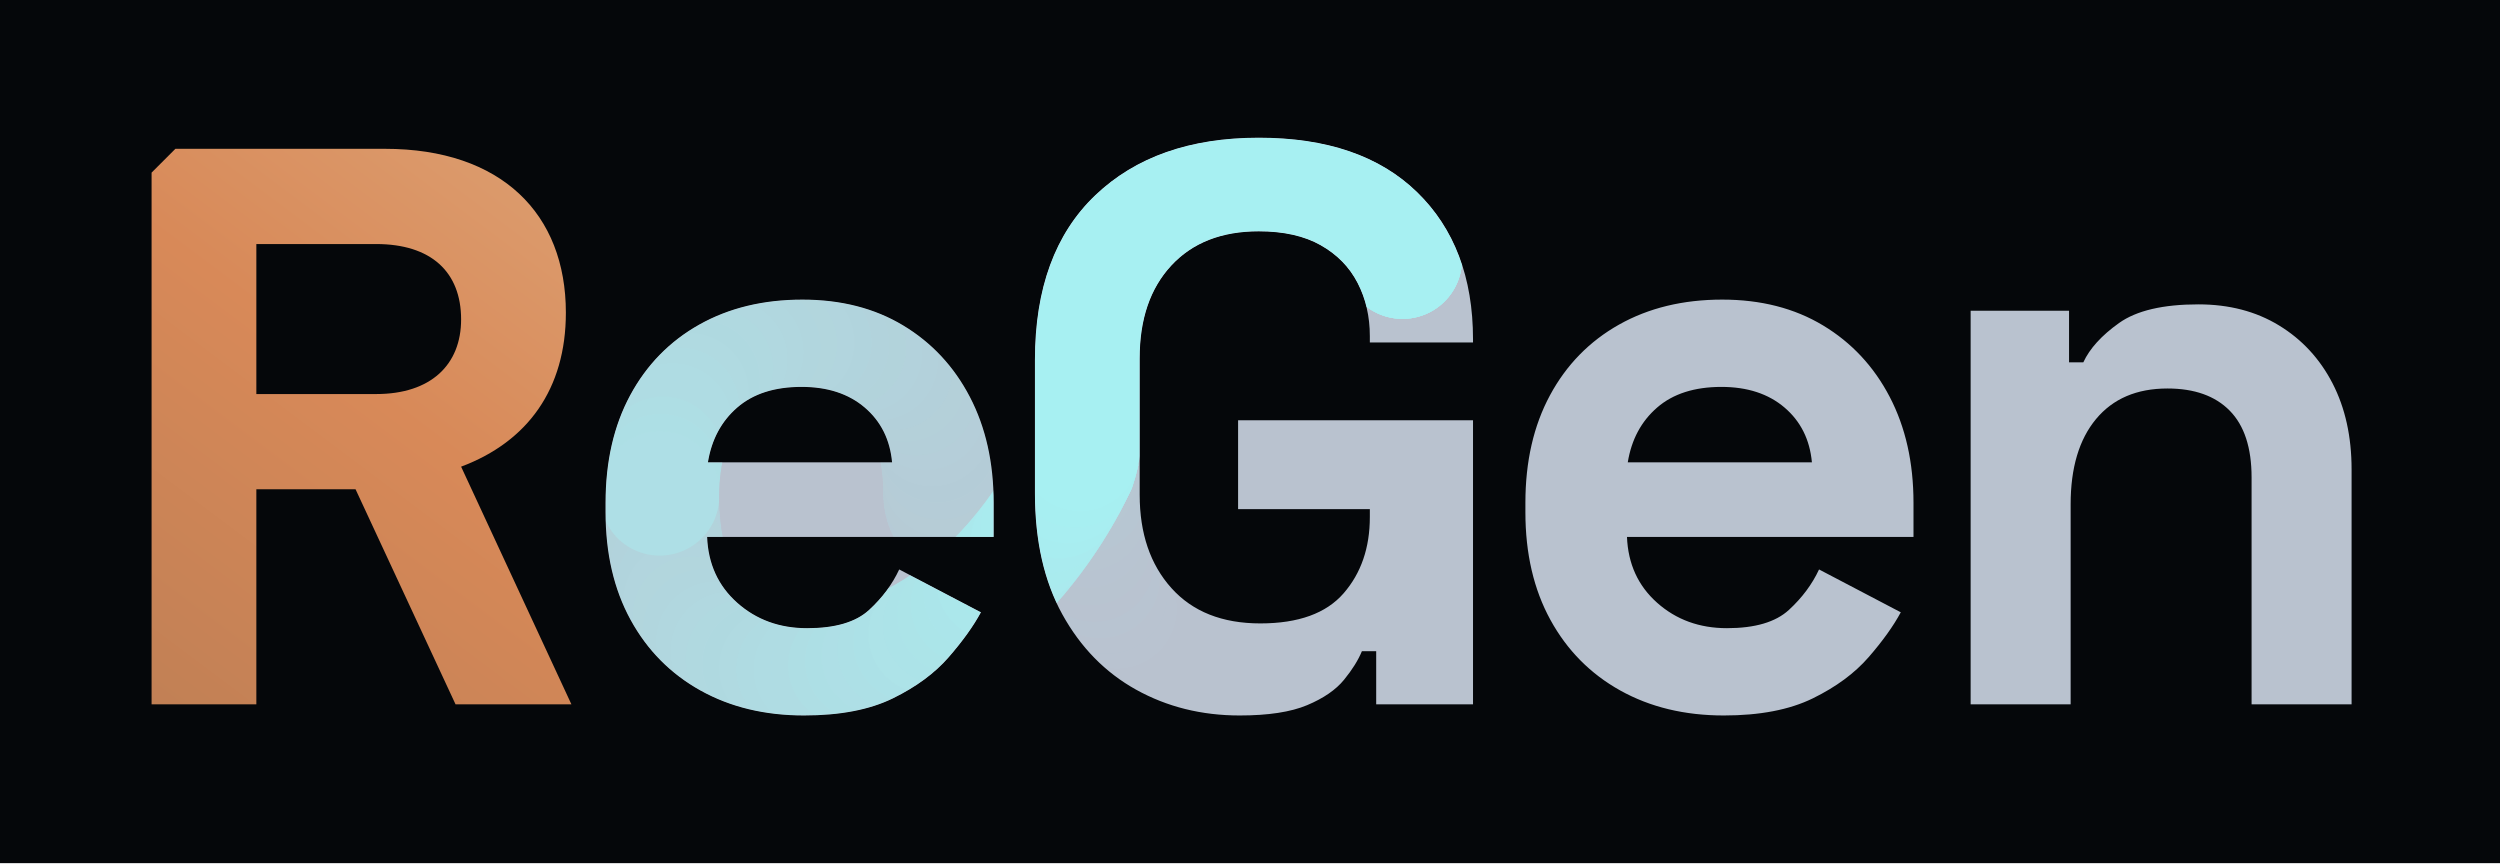
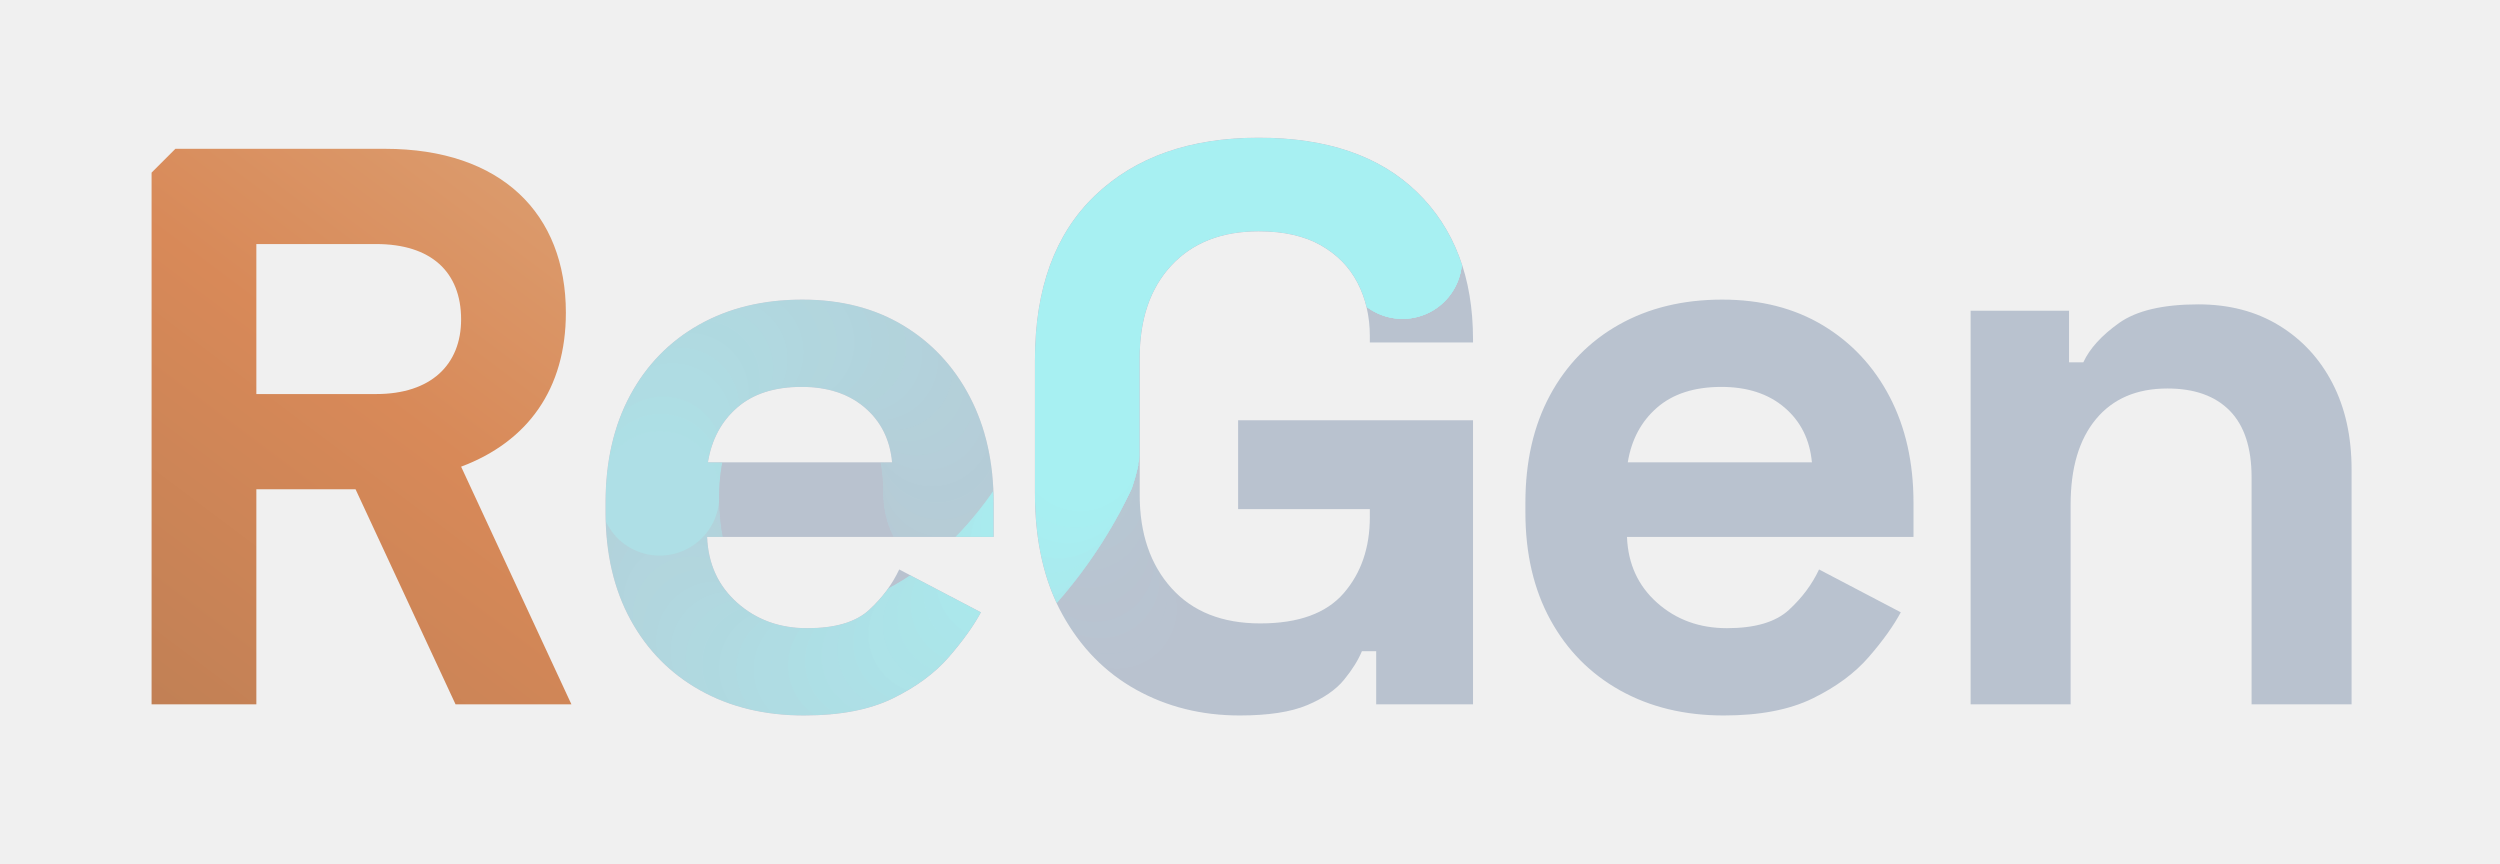
<svg xmlns="http://www.w3.org/2000/svg" width="420" height="145" viewBox="0 0 504 174" role="img" aria-labelledby="title description">
  <defs>
    <linearGradient id="copper" gradientUnits="userSpaceOnUse" x1="30" y1="142" x2="114" y2="30">
      <stop offset="0" stop-color="rgb(193, 128, 85)" class="copper-shade" />
      <stop offset="0.55" stop-color="rgb(216, 137, 88)" />
      <stop offset="1" stop-color="rgb(220, 158, 112)" class="copper-light" />
    </linearGradient>
    <path id="egen" d="M162.08 144.24Q150.24 144.24 141.2 139.2Q132.16 134.16 127.12 124.96Q122.08 115.76 122.08 103.28V101.36Q122.08 88.88 127.04 79.68Q132 70.48 140.96 65.44Q149.92 60.4 161.76 60.4Q173.44 60.4 182.08 65.6Q190.72 70.8 195.52 80Q200.32 89.2 200.32 101.36V108.24H142.56Q142.88 116.4 148.64 121.52Q154.4 126.64 162.72 126.64Q171.2 126.64 175.2 122.96Q179.2 119.28 181.28 114.8L197.76 123.44Q195.52 127.6 191.28 132.48Q187.04 137.36 180 140.8Q172.96 144.24 162.08 144.24ZM142.72 93.2H179.84Q179.2 86.32 174.32 82.16Q169.44 78 161.6 78Q153.44 78 148.64 82.16Q143.84 86.32 142.72 93.2Z M249.92 144.24Q238.4 144.24 229.04 139.04Q219.68 133.84 214.16 123.84Q208.64 113.84 208.64 99.44V72.56Q208.64 50.96 220.8 39.36Q232.96 27.76 253.76 27.76Q274.4 27.76 285.68 38.72Q296.96 49.68 296.96 68.4V69.04H276.16V67.76Q276.16 61.84 273.68 57.04Q271.2 52.24 266.24 49.44Q261.28 46.64 253.76 46.64Q242.56 46.64 236.16 53.52Q229.76 60.4 229.76 72.24V99.76Q229.76 111.44 236.16 118.56Q242.56 125.68 254.08 125.68Q265.6 125.68 270.88 119.6Q276.16 113.52 276.16 104.24V102.64H249.6V84.72H296.96V142H277.44V131.28H274.56Q273.44 134 270.96 137.04Q268.48 140.08 263.52 142.16Q258.56 144.24 249.92 144.24Z M347.52 144.24Q335.68 144.24 326.64 139.2Q317.6 134.16 312.56 124.96Q307.52 115.76 307.52 103.28V101.36Q307.52 88.88 312.48 79.68Q317.44 70.48 326.4 65.44Q335.36 60.4 347.2 60.4Q358.88 60.4 367.52 65.6Q376.16 70.8 380.96 80Q385.76 89.2 385.76 101.36V108.24H328Q328.32 116.4 334.08 121.52Q339.84 126.64 348.16 126.64Q356.64 126.64 360.64 122.96Q364.64 119.28 366.72 114.8L383.2 123.44Q380.96 127.6 376.72 132.48Q372.48 137.36 365.44 140.8Q358.4 144.24 347.52 144.24ZM328.16 93.2H365.28Q364.64 86.32 359.76 82.16Q354.88 78 347.04 78Q338.88 78 334.08 82.16Q329.28 86.32 328.16 93.2Z M397.28 142V62.64H417.12V73.04H420Q421.92 68.88 427.2 65.12Q432.48 61.36 443.2 61.36Q452.48 61.36 459.44 65.6Q466.4 69.84 470.24 77.28Q474.08 84.72 474.08 94.64V142H453.92V96.24Q453.92 87.28 449.52 82.8Q445.12 78.32 436.96 78.32Q427.68 78.32 422.56 84.48Q417.44 90.64 417.44 101.68V142Z" />
    <clipPath id="letter-mask">
      <use href="#egen" />
    </clipPath>
    <path id="infinity" pathLength="1000" d="M133 100C133 122 144 135 162 135C188 135 208 113 217 94C219 88 219 79 219 72C219 49 232 37 254 37C275 37 286 49 286 68C286 84 318 82 318 100C318 122 330 135 348 135C374 135 397 112 407 91C413 77 423 70 438 70C455 70 464 79 464 98V134C464 159 407 159 407 134V102C407 87 375 116 375 100C375 80 364 69 347 69C328 69 318 81 318 100C305 100 287 88 287 104C287 123 275 135 254 135C231 135 219 122 219 101C219 86 190 116 190 99C190 80 179 69 162 69C143 69 133 81 133 100Z" />
    <mask id="trail-fade" maskUnits="userSpaceOnUse" x="120" y="0" width="180" height="174" mask-type="alpha" fill="none" stroke="white" stroke-width="24" stroke-linecap="round">
      <use href="#infinity" stroke-dasharray="330 170" stroke-dashoffset="93.33" stroke-opacity="0.004" />
      <use href="#infinity" stroke-dasharray="326.508 173.492" stroke-dashoffset="89.838" stroke-opacity="0.007" />
      <use href="#infinity" stroke-dasharray="323.016 176.984" stroke-dashoffset="86.346" stroke-opacity="0.008" />
      <use href="#infinity" stroke-dasharray="319.524 180.476" stroke-dashoffset="82.853" stroke-opacity="0.009" />
      <use href="#infinity" stroke-dasharray="316.032 183.968" stroke-dashoffset="79.361" stroke-opacity="0.009" />
      <use href="#infinity" stroke-dasharray="312.54 187.46" stroke-dashoffset="75.869" stroke-opacity="0.01" />
      <use href="#infinity" stroke-dasharray="309.048 190.952" stroke-dashoffset="72.377" stroke-opacity="0.011" />
      <use href="#infinity" stroke-dasharray="305.556 194.444" stroke-dashoffset="68.885" stroke-opacity="0.011" />
      <use href="#infinity" stroke-dasharray="302.063 197.937" stroke-dashoffset="65.393" stroke-opacity="0.012" />
      <use href="#infinity" stroke-dasharray="298.571 201.429" stroke-dashoffset="61.901" stroke-opacity="0.012" />
      <use href="#infinity" stroke-dasharray="295.079 204.921" stroke-dashoffset="58.409" stroke-opacity="0.013" />
      <use href="#infinity" stroke-dasharray="291.587 208.413" stroke-dashoffset="54.917" stroke-opacity="0.014" />
      <use href="#infinity" stroke-dasharray="288.095 211.905" stroke-dashoffset="51.425" stroke-opacity="0.014" />
      <use href="#infinity" stroke-dasharray="284.603 215.397" stroke-dashoffset="47.933" stroke-opacity="0.015" />
      <use href="#infinity" stroke-dasharray="281.111 218.889" stroke-dashoffset="44.441" stroke-opacity="0.015" />
      <use href="#infinity" stroke-dasharray="277.619 222.381" stroke-dashoffset="40.949" stroke-opacity="0.016" />
      <use href="#infinity" stroke-dasharray="274.127 225.873" stroke-dashoffset="37.457" stroke-opacity="0.016" />
      <use href="#infinity" stroke-dasharray="270.635 229.365" stroke-dashoffset="33.965" stroke-opacity="0.017" />
      <use href="#infinity" stroke-dasharray="267.143 232.857" stroke-dashoffset="30.473" stroke-opacity="0.017" />
      <use href="#infinity" stroke-dasharray="263.651 236.349" stroke-dashoffset="26.98" stroke-opacity="0.018" />
      <use href="#infinity" stroke-dasharray="260.159 239.841" stroke-dashoffset="23.488" stroke-opacity="0.019" />
      <use href="#infinity" stroke-dasharray="256.667 243.333" stroke-dashoffset="19.996" stroke-opacity="0.019" />
      <use href="#infinity" stroke-dasharray="253.175 246.825" stroke-dashoffset="16.504" stroke-opacity="0.02" />
      <use href="#infinity" stroke-dasharray="249.683 250.317" stroke-dashoffset="13.012" stroke-opacity="0.02" />
      <use href="#infinity" stroke-dasharray="246.19 253.81" stroke-dashoffset="9.52" stroke-opacity="0.021" />
      <use href="#infinity" stroke-dasharray="242.698 257.302" stroke-dashoffset="6.028" stroke-opacity="0.022" />
      <use href="#infinity" stroke-dasharray="239.206 260.794" stroke-dashoffset="2.536" stroke-opacity="0.023" />
      <use href="#infinity" stroke-dasharray="235.714 264.286" stroke-dashoffset="-0.956" stroke-opacity="0.023" />
      <use href="#infinity" stroke-dasharray="232.222 267.778" stroke-dashoffset="-4.448" stroke-opacity="0.024" />
      <use href="#infinity" stroke-dasharray="228.73 271.27" stroke-dashoffset="-7.94" stroke-opacity="0.025" />
      <use href="#infinity" stroke-dasharray="225.238 274.762" stroke-dashoffset="-11.432" stroke-opacity="0.026" />
      <use href="#infinity" stroke-dasharray="221.746 278.254" stroke-dashoffset="-14.924" stroke-opacity="0.027" />
      <use href="#infinity" stroke-dasharray="218.254 281.746" stroke-dashoffset="-18.416" stroke-opacity="0.028" />
      <use href="#infinity" stroke-dasharray="214.762 285.238" stroke-dashoffset="-21.908" stroke-opacity="0.029" />
      <use href="#infinity" stroke-dasharray="211.27 288.73" stroke-dashoffset="-25.4" stroke-opacity="0.03" />
      <use href="#infinity" stroke-dasharray="207.778 292.222" stroke-dashoffset="-28.893" stroke-opacity="0.031" />
      <use href="#infinity" stroke-dasharray="204.286 295.714" stroke-dashoffset="-32.385" stroke-opacity="0.033" />
      <use href="#infinity" stroke-dasharray="200.794 299.206" stroke-dashoffset="-35.877" stroke-opacity="0.034" />
      <use href="#infinity" stroke-dasharray="197.302 302.698" stroke-dashoffset="-39.369" stroke-opacity="0.035" />
      <use href="#infinity" stroke-dasharray="193.81 306.19" stroke-dashoffset="-42.861" stroke-opacity="0.037" />
      <use href="#infinity" stroke-dasharray="190.317 309.683" stroke-dashoffset="-46.353" stroke-opacity="0.039" />
      <use href="#infinity" stroke-dasharray="186.825 313.175" stroke-dashoffset="-49.845" stroke-opacity="0.041" />
      <use href="#infinity" stroke-dasharray="183.333 316.667" stroke-dashoffset="-53.337" stroke-opacity="0.043" />
      <use href="#infinity" stroke-dasharray="179.841 320.159" stroke-dashoffset="-56.829" stroke-opacity="0.045" />
      <use href="#infinity" stroke-dasharray="176.349 323.651" stroke-dashoffset="-60.321" stroke-opacity="0.047" />
      <use href="#infinity" stroke-dasharray="172.857 327.143" stroke-dashoffset="-63.813" stroke-opacity="0.05" />
      <use href="#infinity" stroke-dasharray="169.365 330.635" stroke-dashoffset="-67.305" stroke-opacity="0.053" />
      <use href="#infinity" stroke-dasharray="165.873 334.127" stroke-dashoffset="-70.797" stroke-opacity="0.056" />
      <use href="#infinity" stroke-dasharray="162.381 337.619" stroke-dashoffset="-74.289" stroke-opacity="0.06" />
      <use href="#infinity" stroke-dasharray="158.889 341.111" stroke-dashoffset="-77.781" stroke-opacity="0.064" />
      <use href="#infinity" stroke-dasharray="155.397 344.603" stroke-dashoffset="-81.274" stroke-opacity="0.069" />
      <use href="#infinity" stroke-dasharray="151.905 348.095" stroke-dashoffset="-84.766" stroke-opacity="0.074" />
      <use href="#infinity" stroke-dasharray="148.413 351.587" stroke-dashoffset="-88.258" stroke-opacity="0.081" />
      <use href="#infinity" stroke-dasharray="144.921 355.079" stroke-dashoffset="-91.75" stroke-opacity="0.089" />
      <use href="#infinity" stroke-dasharray="141.429 358.571" stroke-dashoffset="-95.242" stroke-opacity="0.098" />
      <use href="#infinity" stroke-dasharray="137.937 362.063" stroke-dashoffset="-98.734" stroke-opacity="0.109" />
      <use href="#infinity" stroke-dasharray="134.444 365.556" stroke-dashoffset="-102.226" stroke-opacity="0.123" />
      <use href="#infinity" stroke-dasharray="130.952 369.048" stroke-dashoffset="-105.718" stroke-opacity="0.141" />
      <use href="#infinity" stroke-dasharray="127.46 372.54" stroke-dashoffset="-109.21" stroke-opacity="0.165" />
      <use href="#infinity" stroke-dasharray="123.968 376.032" stroke-dashoffset="-112.702" stroke-opacity="0.198" />
      <use href="#infinity" stroke-dasharray="120.476 379.524" stroke-dashoffset="-116.194" stroke-opacity="0.248" />
      <use href="#infinity" stroke-dasharray="116.984 383.016" stroke-dashoffset="-119.686" stroke-opacity="0.332" />
      <use href="#infinity" stroke-dasharray="113.492 386.508" stroke-dashoffset="-123.178" stroke-opacity="0.499" />
      <use href="#infinity" stroke-dasharray="110 390" stroke-dashoffset="-126.67" stroke-opacity="1" />
    </mask>
  </defs>
-   <path fill="#05070A" d="M0 0H504V174H0Z" />
  <g id="rust-r">
    <path fill="url(#copper)" d="M30.56 142V34.8L35.36 30H77.6C101.12 30 114.08 43.12 114.08 63.04C114.08 78.4 106.4 89.04 92.96 94.08L115.2 142H91.84L71.68 98.64H51.68V142ZM51.68 49.2V79.44H75.84C86.88 79.44 92.96 73.52 92.96 64.4C92.96 54.8 86.88 49.2 75.84 49.2Z" />
  </g>
  <use href="#egen" fill="#B9C2CF" />
  <g clip-path="url(#letter-mask)" fill="none" stroke="#A7F0F2" stroke-width="24" stroke-linecap="round">
    <g class="static-trail">
      <use href="#infinity" mask="url(#trail-fade)" />
    </g>
    <g class="moving-parts" display="none">
      <use class="flow" href="#infinity" stroke-dasharray="110 390" stroke-dashoffset="0" />
    </g>
  </g>
</svg>
